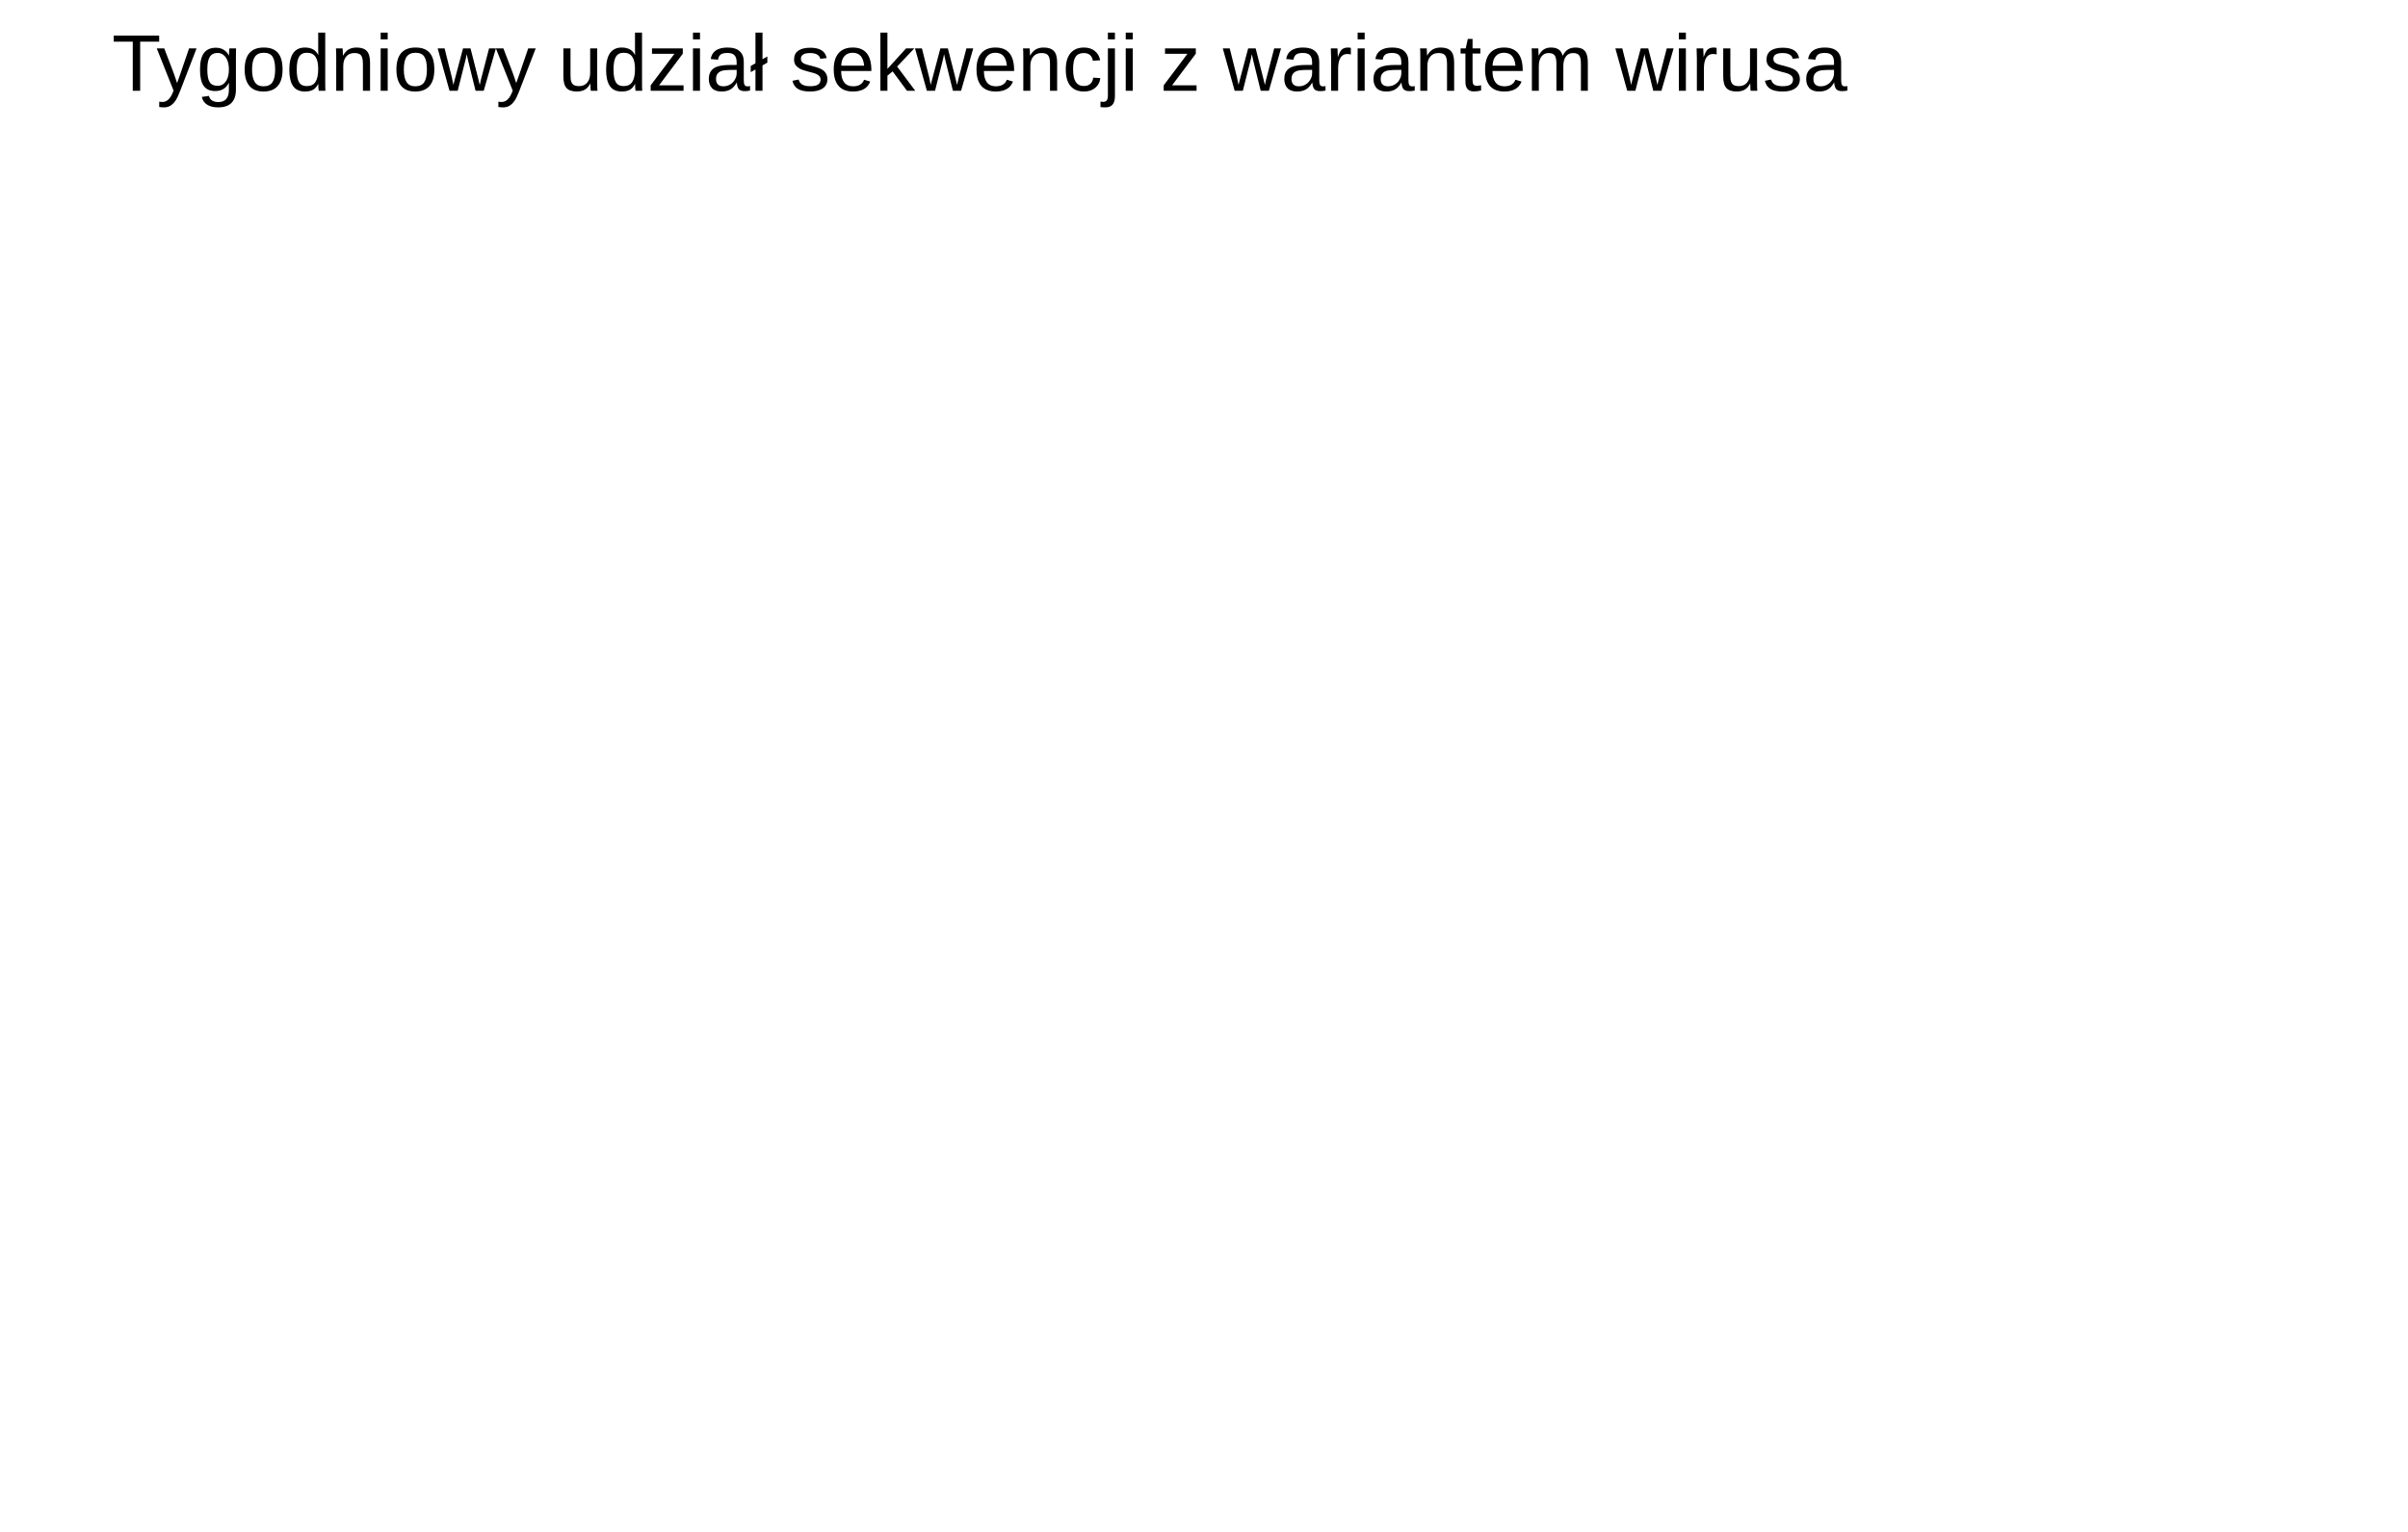
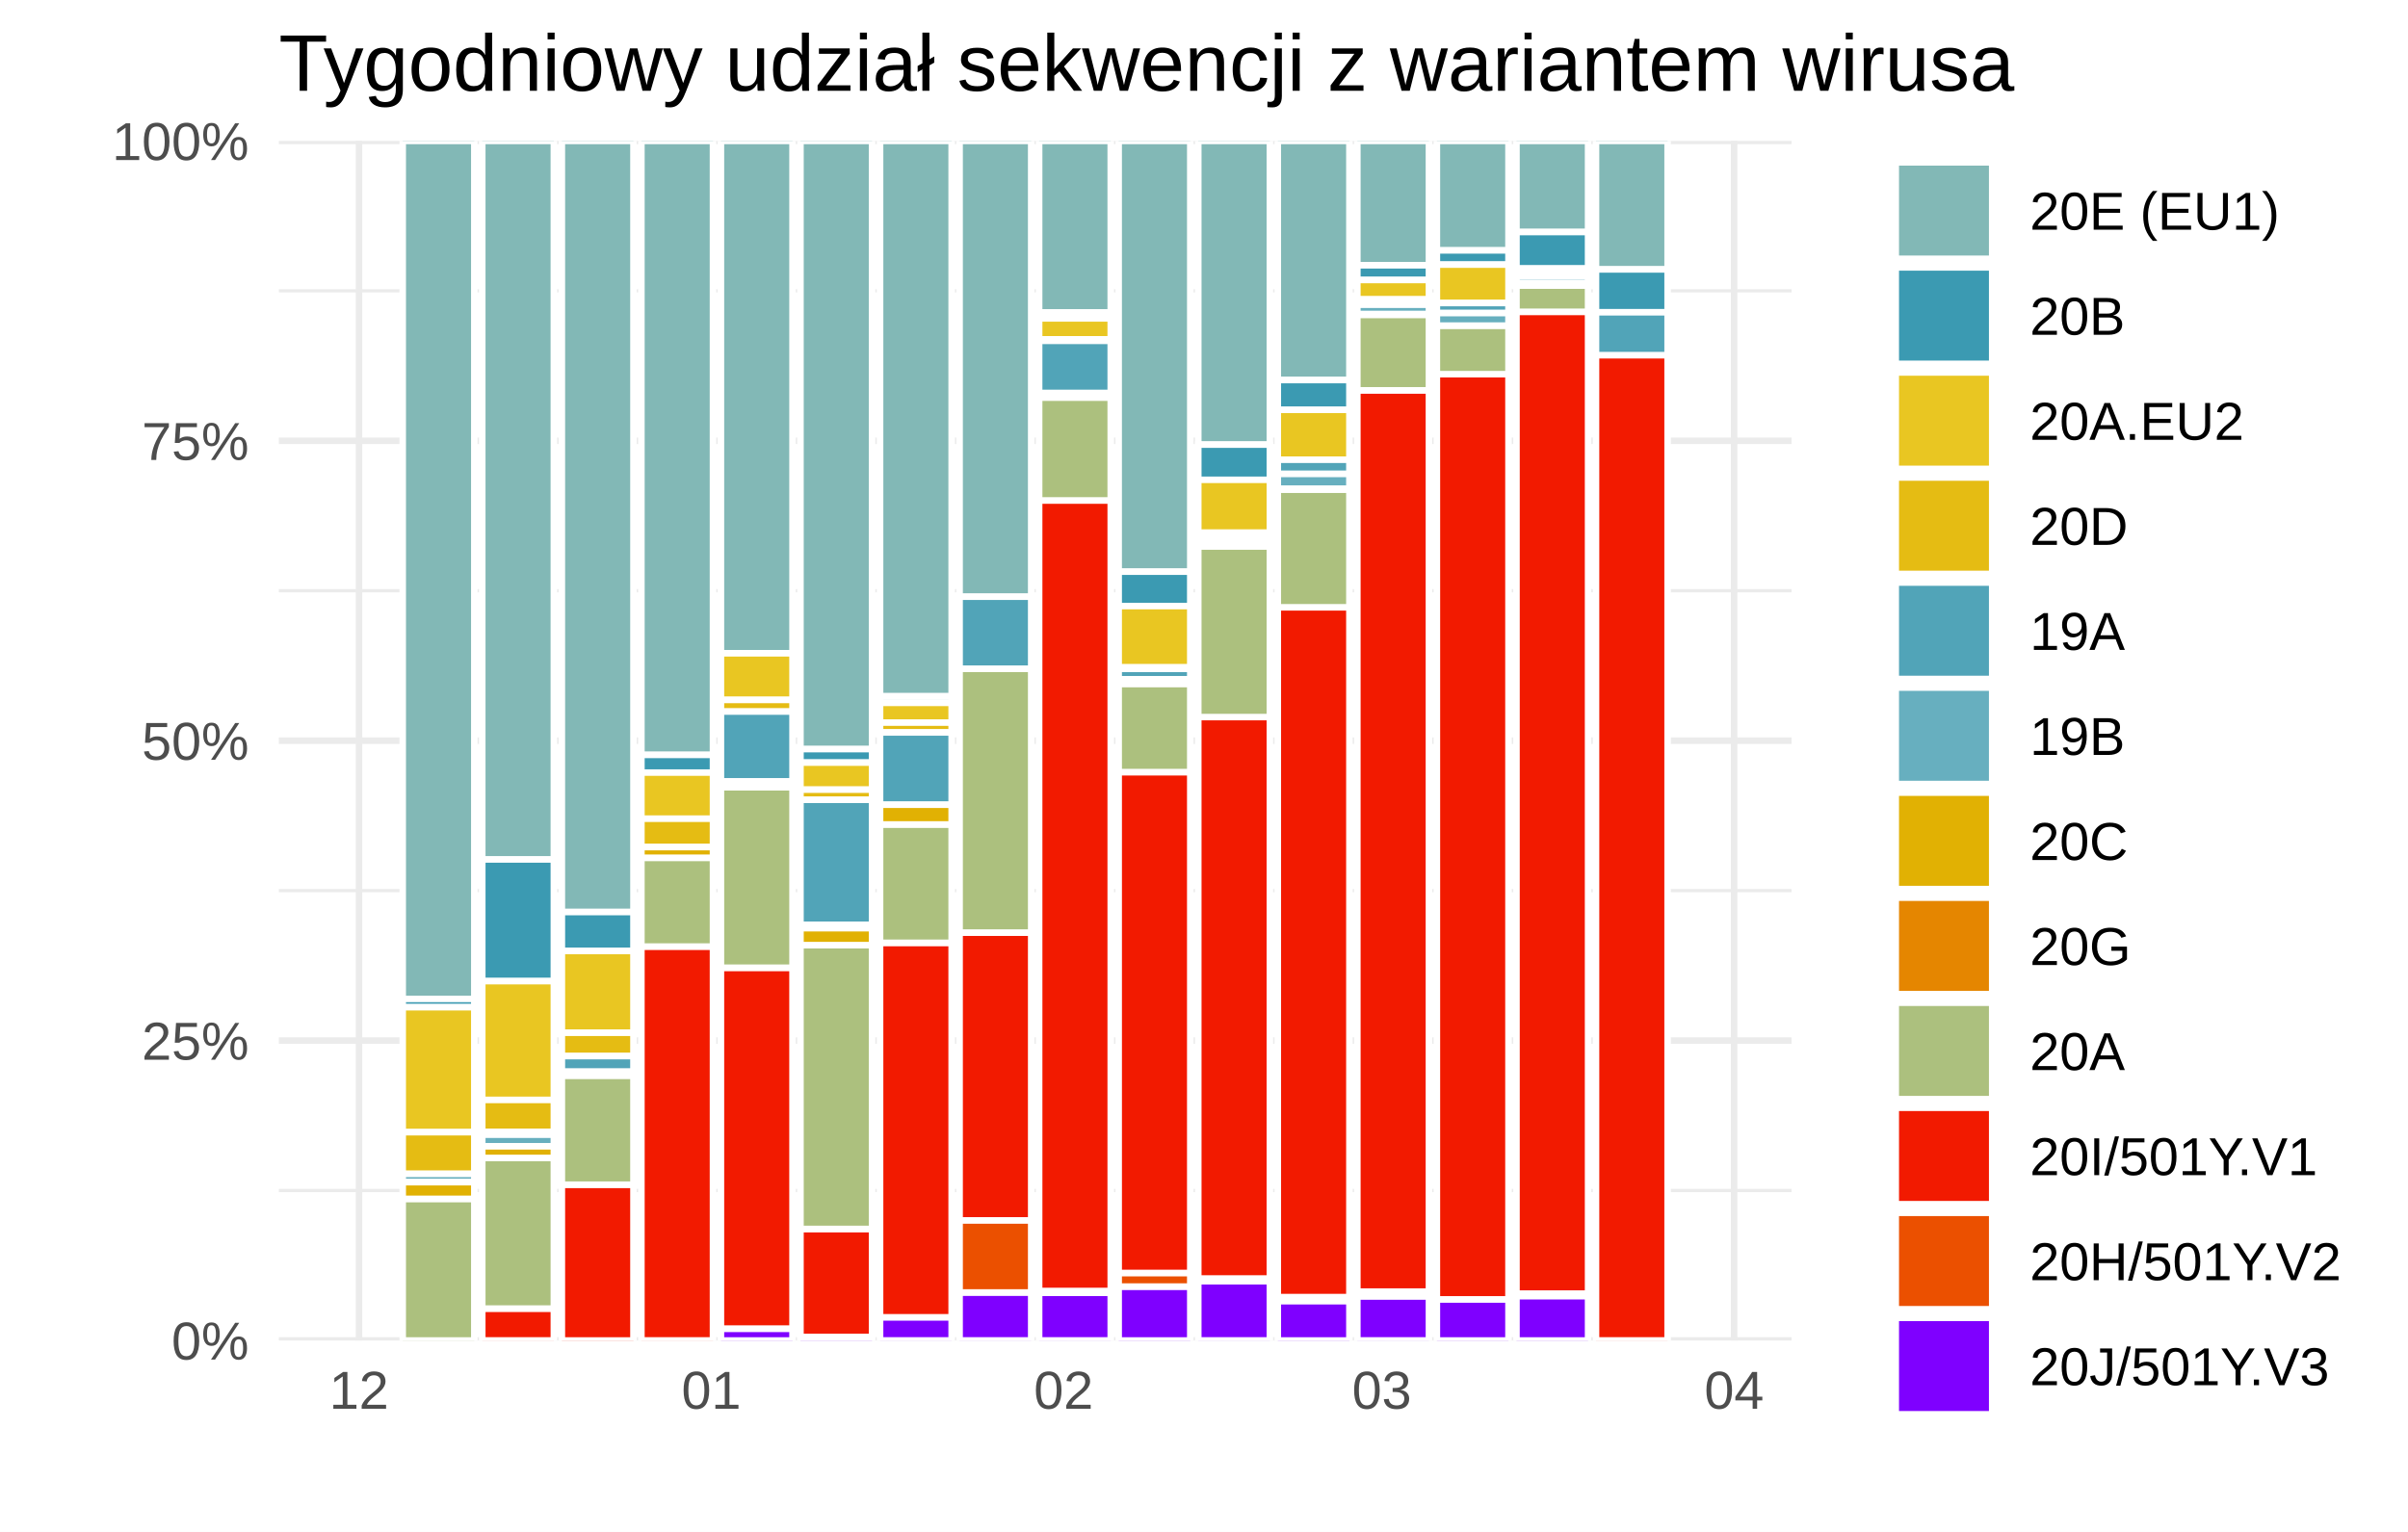
<svg xmlns="http://www.w3.org/2000/svg" class="svglite" width="396.00pt" height="252.00pt" viewBox="0 0 396.00 252.00">
  <defs>
    <style type="text/css">
    .svglite line, .svglite polyline, .svglite polygon, .svglite path, .svglite rect, .svglite circle {
      fill: none;
      stroke: #000000;
      stroke-linecap: round;
      stroke-linejoin: round;
      stroke-miterlimit: 10.00;
    }
  </style>
  </defs>
  <rect width="100%" height="100%" style="stroke: none; fill: #FFFFFF;" />
  <defs>
    <clipPath id="cpMC4wMHwzOTYuMDB8MC4wMHwyNTIuMDA=">
      <rect x="0.00" y="0.00" width="396.00" height="252.00" />
    </clipPath>
  </defs>
  <g clip-path="url(#cpMC4wMHwzOTYuMDB8MC4wMHwyNTIuMDA=)">
</g>
  <defs>
-     <clipPath id="cpMTguNDF8MzkwLjUyfDIzLjE4fDIzMy41OQ==">
-       <rect x="18.41" y="23.18" width="372.11" height="210.41" />
+     <clipPath id="cpNDUuODZ8Mjk0LjYyfDIzLjE4fDIyMC41MA==">
+       <rect x="45.86" y="23.18" width="248.76" height="197.33" />
    </clipPath>
  </defs>
-   <g clip-path="url(#cpMTguNDF8MzkwLjUyfDIzLjE4fDIzMy41OQ==)">
- </g>
+   <g clip-path="url(#cpNDUuODZ8Mjk0LjYyfDIzLjE4fDIyMC41MA==)">
+     <polyline points="45.86,195.84 294.62,195.84 " style="stroke-width: 0.53; stroke: #EBEBEB; stroke-linecap: butt;" />
+     <polyline points="45.86,146.51 294.62,146.51 " style="stroke-width: 0.53; stroke: #EBEBEB; stroke-linecap: butt;" />
+     <polyline points="45.86,97.17 294.62,97.17 " style="stroke-width: 0.53; stroke: #EBEBEB; stroke-linecap: butt;" />
+     <polyline points="45.86,47.84 294.62,47.84 " style="stroke-width: 0.53; stroke: #EBEBEB; stroke-linecap: butt;" />
+     <polyline points="88.00,220.50 88.00,23.18 " style="stroke-width: 0.53; stroke: #EBEBEB; stroke-linecap: butt;" />
+     <polyline points="145.94,220.50 145.94,23.18 " style="stroke-width: 0.53; stroke: #EBEBEB; stroke-linecap: butt;" />
+     <polyline points="201.08,220.50 201.08,23.18 " style="stroke-width: 0.53; stroke: #EBEBEB; stroke-linecap: butt;" />
+     <polyline points="256.21,220.50 256.21,23.18 " style="stroke-width: 0.53; stroke: #EBEBEB; stroke-linecap: butt;" />
+     <polyline points="45.86,220.50 294.62,220.50 " style="stroke-width: 1.07; stroke: #EBEBEB; stroke-linecap: butt;" />
+     <polyline points="45.86,171.17 294.62,171.17 " style="stroke-width: 1.07; stroke: #EBEBEB; stroke-linecap: butt;" />
+     <polyline points="45.86,121.84 294.62,121.84 " style="stroke-width: 1.07; stroke: #EBEBEB; stroke-linecap: butt;" />
+     <polyline points="45.86,72.51 294.62,72.51 " style="stroke-width: 1.07; stroke: #EBEBEB; stroke-linecap: butt;" />
+     <polyline points="45.86,23.18 294.62,23.18 " style="stroke-width: 1.07; stroke: #EBEBEB; stroke-linecap: butt;" />
+     <polyline points="59.04,220.50 59.04,23.18 " style="stroke-width: 1.07; stroke: #EBEBEB; stroke-linecap: butt;" />
+     <polyline points="116.97,220.50 116.97,23.18 " style="stroke-width: 1.07; stroke: #EBEBEB; stroke-linecap: butt;" />
+     <polyline points="174.91,220.50 174.91,23.18 " style="stroke-width: 1.07; stroke: #EBEBEB; stroke-linecap: butt;" />
+     <polyline points="227.24,220.50 227.24,23.18 " style="stroke-width: 1.07; stroke: #EBEBEB; stroke-linecap: butt;" />
+     <polyline points="285.18,220.50 285.18,23.18 " style="stroke-width: 1.07; stroke: #EBEBEB; stroke-linecap: butt;" />
+     <rect x="66.23" y="220.50" width="11.77" height="0.00" style="stroke-width: 1.07; stroke: #FFFFFF; stroke-linecap: square; stroke-linejoin: miter; fill: #F21A00;" />
+     <rect x="79.31" y="215.26" width="11.77" height="5.24" style="stroke-width: 1.07; stroke: #FFFFFF; stroke-linecap: square; stroke-linejoin: miter; fill: #F21A00;" />
+     <rect x="92.40" y="194.88" width="11.77" height="25.63" style="stroke-width: 1.07; stroke: #FFFFFF; stroke-linecap: square; stroke-linejoin: miter; fill: #F21A00;" />
+     <rect x="105.48" y="155.70" width="11.77" height="64.80" style="stroke-width: 1.07; stroke: #FFFFFF; stroke-linecap: square; stroke-linejoin: miter; fill: #F21A00;" />
+     <rect x="118.56" y="159.20" width="11.77" height="59.39" style="stroke-width: 1.07; stroke: #FFFFFF; stroke-linecap: square; stroke-linejoin: miter; fill: #F21A00;" />
+     <rect x="131.64" y="202.16" width="11.77" height="17.79" style="stroke-width: 1.07; stroke: #FFFFFF; stroke-linecap: square; stroke-linejoin: miter; fill: #F21A00;" />
+     <rect x="144.73" y="155.09" width="11.77" height="61.63" style="stroke-width: 1.07; stroke: #FFFFFF; stroke-linecap: square; stroke-linejoin: miter; fill: #F21A00;" />
+     <rect x="157.81" y="153.41" width="11.77" height="47.36" style="stroke-width: 1.07; stroke: #FFFFFF; stroke-linecap: square; stroke-linejoin: miter; fill: #F21A00;" />
+     <rect x="170.89" y="82.33" width="11.77" height="130.08" style="stroke-width: 1.07; stroke: #FFFFFF; stroke-linecap: square; stroke-linejoin: miter; fill: #F21A00;" />
+     <rect x="183.97" y="127.01" width="11.77" height="82.42" style="stroke-width: 1.07; stroke: #FFFFFF; stroke-linecap: square; stroke-linejoin: miter; fill: #F21A00;" />
+     <rect x="197.06" y="117.95" width="11.77" height="92.40" style="stroke-width: 1.07; stroke: #FFFFFF; stroke-linecap: square; stroke-linejoin: miter; fill: #F21A00;" />
+     <rect x="210.14" y="99.90" width="11.77" height="113.49" style="stroke-width: 1.07; stroke: #FFFFFF; stroke-linecap: square; stroke-linejoin: miter; fill: #F21A00;" />
+     <rect x="223.22" y="64.20" width="11.77" height="148.27" style="stroke-width: 1.07; stroke: #FFFFFF; stroke-linecap: square; stroke-linejoin: miter; fill: #F21A00;" />
+     <rect x="236.30" y="61.54" width="11.77" height="152.22" style="stroke-width: 1.07; stroke: #FFFFFF; stroke-linecap: square; stroke-linejoin: miter; fill: #F21A00;" />
+     <rect x="249.39" y="51.29" width="11.77" height="161.53" style="stroke-width: 1.07; stroke: #FFFFFF; stroke-linecap: square; stroke-linejoin: miter; fill: #F21A00;" />
+     <rect x="262.47" y="58.41" width="11.77" height="162.09" style="stroke-width: 1.07; stroke: #FFFFFF; stroke-linecap: square; stroke-linejoin: miter; fill: #F21A00;" />
+     <rect x="66.23" y="23.18" width="11.77" height="141.14" style="stroke-width: 1.07; stroke: #FFFFFF; stroke-linecap: square; stroke-linejoin: miter; fill: #82B8B6;" />
+     <rect x="79.31" y="23.18" width="11.77" height="118.21" style="stroke-width: 1.07; stroke: #FFFFFF; stroke-linecap: square; stroke-linejoin: miter; fill: #82B8B6;" />
+     <rect x="92.40" y="23.18" width="11.77" height="126.85" style="stroke-width: 1.07; stroke: #FFFFFF; stroke-linecap: square; stroke-linejoin: miter; fill: #82B8B6;" />
+     <rect x="105.48" y="23.18" width="11.77" height="101.00" style="stroke-width: 1.07; stroke: #FFFFFF; stroke-linecap: square; stroke-linejoin: miter; fill: #82B8B6;" />
+     <rect x="118.56" y="23.18" width="11.77" height="84.29" style="stroke-width: 1.07; stroke: #FFFFFF; stroke-linecap: square; stroke-linejoin: miter; fill: #82B8B6;" />
+     <rect x="131.64" y="23.18" width="11.77" height="100.05" style="stroke-width: 1.07; stroke: #FFFFFF; stroke-linecap: square; stroke-linejoin: miter; fill: #82B8B6;" />
+     <rect x="144.73" y="23.18" width="11.77" height="91.36" style="stroke-width: 1.07; stroke: #FFFFFF; stroke-linecap: square; stroke-linejoin: miter; fill: #82B8B6;" />
+     <rect x="157.81" y="23.18" width="11.77" height="74.98" style="stroke-width: 1.07; stroke: #FFFFFF; stroke-linecap: square; stroke-linejoin: miter; fill: #82B8B6;" />
+     <rect x="170.89" y="23.18" width="11.77" height="28.22" style="stroke-width: 1.07; stroke: #FFFFFF; stroke-linecap: square; stroke-linejoin: miter; fill: #82B8B6;" />
+     <rect x="183.97" y="23.18" width="11.77" height="70.86" style="stroke-width: 1.07; stroke: #FFFFFF; stroke-linecap: square; stroke-linejoin: miter; fill: #82B8B6;" />
+     <rect x="197.06" y="23.18" width="11.77" height="49.96" style="stroke-width: 1.07; stroke: #FFFFFF; stroke-linecap: square; stroke-linejoin: miter; fill: #82B8B6;" />
+     <rect x="210.14" y="23.18" width="11.77" height="39.34" style="stroke-width: 1.07; stroke: #FFFFFF; stroke-linecap: square; stroke-linejoin: miter; fill: #82B8B6;" />
+     <rect x="223.22" y="23.18" width="11.77" height="20.46" style="stroke-width: 1.07; stroke: #FFFFFF; stroke-linecap: square; stroke-linejoin: miter; fill: #82B8B6;" />
+     <rect x="236.30" y="23.18" width="11.77" height="18.01" style="stroke-width: 1.07; stroke: #FFFFFF; stroke-linecap: square; stroke-linejoin: miter; fill: #82B8B6;" />
+     <rect x="249.39" y="23.18" width="11.77" height="14.99" style="stroke-width: 1.07; stroke: #FFFFFF; stroke-linecap: square; stroke-linejoin: miter; fill: #82B8B6;" />
+     <rect x="262.47" y="23.18" width="11.77" height="21.14" style="stroke-width: 1.07; stroke: #FFFFFF; stroke-linecap: square; stroke-linejoin: miter; fill: #82B8B6;" />
+     <rect x="66.23" y="197.21" width="11.77" height="23.30" style="stroke-width: 1.07; stroke: #FFFFFF; stroke-linecap: square; stroke-linejoin: miter; fill: #ACC07E;" />
+     <rect x="79.31" y="190.48" width="11.77" height="24.78" style="stroke-width: 1.07; stroke: #FFFFFF; stroke-linecap: square; stroke-linejoin: miter; fill: #ACC07E;" />
+     <rect x="92.40" y="176.94" width="11.77" height="17.94" style="stroke-width: 1.07; stroke: #FFFFFF; stroke-linecap: square; stroke-linejoin: miter; fill: #ACC07E;" />
+     <rect x="105.48" y="141.11" width="11.77" height="14.60" style="stroke-width: 1.07; stroke: #FFFFFF; stroke-linecap: square; stroke-linejoin: miter; fill: #ACC07E;" />
+     <rect x="118.56" y="129.50" width="11.77" height="29.69" style="stroke-width: 1.07; stroke: #FFFFFF; stroke-linecap: square; stroke-linejoin: miter; fill: #ACC07E;" />
+     <rect x="131.64" y="155.47" width="11.77" height="46.69" style="stroke-width: 1.07; stroke: #FFFFFF; stroke-linecap: square; stroke-linejoin: miter; fill: #ACC07E;" />
+     <rect x="144.73" y="135.63" width="11.77" height="19.46" style="stroke-width: 1.07; stroke: #FFFFFF; stroke-linecap: square; stroke-linejoin: miter; fill: #ACC07E;" />
+     <rect x="157.81" y="110.00" width="11.77" height="43.41" style="stroke-width: 1.07; stroke: #FFFFFF; stroke-linecap: square; stroke-linejoin: miter; fill: #ACC07E;" />
+     <rect x="170.89" y="65.39" width="11.77" height="16.93" style="stroke-width: 1.07; stroke: #FFFFFF; stroke-linecap: square; stroke-linejoin: miter; fill: #ACC07E;" />
+     <rect x="183.97" y="112.49" width="11.77" height="14.52" style="stroke-width: 1.07; stroke: #FFFFFF; stroke-linecap: square; stroke-linejoin: miter; fill: #ACC07E;" />
+     <rect x="197.06" y="89.88" width="11.77" height="28.08" style="stroke-width: 1.07; stroke: #FFFFFF; stroke-linecap: square; stroke-linejoin: miter; fill: #ACC07E;" />
+     <rect x="210.14" y="80.54" width="11.77" height="19.36" style="stroke-width: 1.07; stroke: #FFFFFF; stroke-linecap: square; stroke-linejoin: miter; fill: #ACC07E;" />
+     <rect x="223.22" y="51.78" width="11.77" height="12.43" style="stroke-width: 1.07; stroke: #FFFFFF; stroke-linecap: square; stroke-linejoin: miter; fill: #ACC07E;" />
+     <rect x="236.30" y="53.57" width="11.77" height="7.98" style="stroke-width: 1.07; stroke: #FFFFFF; stroke-linecap: square; stroke-linejoin: miter; fill: #ACC07E;" />
+     <rect x="249.39" y="46.98" width="11.77" height="4.31" style="stroke-width: 1.07; stroke: #FFFFFF; stroke-linecap: square; stroke-linejoin: miter; fill: #ACC07E;" />
+     <rect x="262.47" y="58.41" width="11.77" height="0.00" style="stroke-width: 1.07; stroke: #FFFFFF; stroke-linecap: square; stroke-linejoin: miter; fill: #ACC07E;" />
+     <rect x="66.23" y="164.32" width="11.77" height="1.37" style="stroke-width: 1.07; stroke: #FFFFFF; stroke-linecap: square; stroke-linejoin: miter; fill: #3B9AB2;" />
+     <rect x="79.31" y="141.38" width="11.77" height="20.02" style="stroke-width: 1.07; stroke: #FFFFFF; stroke-linecap: square; stroke-linejoin: miter; fill: #3B9AB2;" />
+     <rect x="92.40" y="150.03" width="11.77" height="6.41" style="stroke-width: 1.07; stroke: #FFFFFF; stroke-linecap: square; stroke-linejoin: miter; fill: #3B9AB2;" />
+     <rect x="105.48" y="124.18" width="11.77" height="2.92" style="stroke-width: 1.07; stroke: #FFFFFF; stroke-linecap: square; stroke-linejoin: miter; fill: #3B9AB2;" />
+     <rect x="118.56" y="107.47" width="11.77" height="0.00" style="stroke-width: 1.07; stroke: #FFFFFF; stroke-linecap: square; stroke-linejoin: miter; fill: #3B9AB2;" />
+     <rect x="131.64" y="123.23" width="11.77" height="2.22" style="stroke-width: 1.07; stroke: #FFFFFF; stroke-linecap: square; stroke-linejoin: miter; fill: #3B9AB2;" />
+     <rect x="144.73" y="114.54" width="11.77" height="1.08" style="stroke-width: 1.07; stroke: #FFFFFF; stroke-linecap: square; stroke-linejoin: miter; fill: #3B9AB2;" />
+     <rect x="157.81" y="98.16" width="11.77" height="0.00" style="stroke-width: 1.07; stroke: #FFFFFF; stroke-linecap: square; stroke-linejoin: miter; fill: #3B9AB2;" />
+     <rect x="170.89" y="51.40" width="11.77" height="0.98" style="stroke-width: 1.07; stroke: #FFFFFF; stroke-linecap: square; stroke-linejoin: miter; fill: #3B9AB2;" />
+     <rect x="183.97" y="94.04" width="11.77" height="5.66" style="stroke-width: 1.07; stroke: #FFFFFF; stroke-linecap: square; stroke-linejoin: miter; fill: #3B9AB2;" />
+     <rect x="197.06" y="73.14" width="11.77" height="5.80" style="stroke-width: 1.07; stroke: #FFFFFF; stroke-linecap: square; stroke-linejoin: miter; fill: #3B9AB2;" />
+     <rect x="210.14" y="62.52" width="11.77" height="4.90" style="stroke-width: 1.07; stroke: #FFFFFF; stroke-linecap: square; stroke-linejoin: miter; fill: #3B9AB2;" />
+     <rect x="223.22" y="43.64" width="11.77" height="2.42" style="stroke-width: 1.07; stroke: #FFFFFF; stroke-linecap: square; stroke-linejoin: miter; fill: #3B9AB2;" />
+     <rect x="236.30" y="41.19" width="11.77" height="2.34" style="stroke-width: 1.07; stroke: #FFFFFF; stroke-linecap: square; stroke-linejoin: miter; fill: #3B9AB2;" />
+     <rect x="249.39" y="38.17" width="11.77" height="6.00" style="stroke-width: 1.07; stroke: #FFFFFF; stroke-linecap: square; stroke-linejoin: miter; fill: #3B9AB2;" />
+     <rect x="262.47" y="44.32" width="11.77" height="7.05" style="stroke-width: 1.07; stroke: #FFFFFF; stroke-linecap: square; stroke-linejoin: miter; fill: #3B9AB2;" />
+     <rect x="66.23" y="165.69" width="11.77" height="20.55" style="stroke-width: 1.07; stroke: #FFFFFF; stroke-linecap: square; stroke-linejoin: miter; fill: #E9C622;" />
+     <rect x="79.31" y="161.40" width="11.77" height="19.54" style="stroke-width: 1.07; stroke: #FFFFFF; stroke-linecap: square; stroke-linejoin: miter; fill: #E9C622;" />
+     <rect x="92.40" y="156.44" width="11.77" height="13.45" style="stroke-width: 1.07; stroke: #FFFFFF; stroke-linecap: square; stroke-linejoin: miter; fill: #E9C622;" />
+     <rect x="105.48" y="127.09" width="11.77" height="7.59" style="stroke-width: 1.07; stroke: #FFFFFF; stroke-linecap: square; stroke-linejoin: miter; fill: #E9C622;" />
+     <rect x="118.56" y="107.47" width="11.77" height="7.66" style="stroke-width: 1.07; stroke: #FFFFFF; stroke-linecap: square; stroke-linejoin: miter; fill: #E9C622;" />
+     <rect x="131.64" y="125.45" width="11.77" height="4.45" style="stroke-width: 1.07; stroke: #FFFFFF; stroke-linecap: square; stroke-linejoin: miter; fill: #E9C622;" />
+     <rect x="144.73" y="115.62" width="11.77" height="3.24" style="stroke-width: 1.07; stroke: #FFFFFF; stroke-linecap: square; stroke-linejoin: miter; fill: #E9C622;" />
+     <rect x="157.81" y="98.16" width="11.77" height="0.00" style="stroke-width: 1.07; stroke: #FFFFFF; stroke-linecap: square; stroke-linejoin: miter; fill: #E9C622;" />
+     <rect x="170.89" y="52.38" width="11.77" height="3.44" style="stroke-width: 1.07; stroke: #FFFFFF; stroke-linecap: square; stroke-linejoin: miter; fill: #E9C622;" />
+     <rect x="183.97" y="99.70" width="11.77" height="10.09" style="stroke-width: 1.07; stroke: #FFFFFF; stroke-linecap: square; stroke-linejoin: miter; fill: #E9C622;" />
+     <rect x="197.06" y="78.93" width="11.77" height="8.70" style="stroke-width: 1.07; stroke: #FFFFFF; stroke-linecap: square; stroke-linejoin: miter; fill: #E9C622;" />
+     <rect x="210.14" y="67.42" width="11.77" height="8.21" style="stroke-width: 1.07; stroke: #FFFFFF; stroke-linecap: square; stroke-linejoin: miter; fill: #E9C622;" />
+     <rect x="223.22" y="46.06" width="11.77" height="3.19" style="stroke-width: 1.07; stroke: #FFFFFF; stroke-linecap: square; stroke-linejoin: miter; fill: #E9C622;" />
+     <rect x="236.30" y="43.53" width="11.77" height="6.33" style="stroke-width: 1.07; stroke: #FFFFFF; stroke-linecap: square; stroke-linejoin: miter; fill: #E9C622;" />
+     <rect x="249.39" y="44.17" width="11.77" height="0.94" style="stroke-width: 1.07; stroke: #FFFFFF; stroke-linecap: square; stroke-linejoin: miter; fill: #E9C622;" />
+     <rect x="262.47" y="51.37" width="11.77" height="0.00" style="stroke-width: 1.07; stroke: #FFFFFF; stroke-linecap: square; stroke-linejoin: miter; fill: #E9C622;" />
+     <rect x="66.23" y="186.25" width="11.77" height="6.85" style="stroke-width: 1.07; stroke: #FFFFFF; stroke-linecap: square; stroke-linejoin: miter; fill: #E5BC13;" />
+     <rect x="79.31" y="180.94" width="11.77" height="5.24" style="stroke-width: 1.07; stroke: #FFFFFF; stroke-linecap: square; stroke-linejoin: miter; fill: #E5BC13;" />
+     <rect x="92.40" y="169.89" width="11.77" height="3.84" style="stroke-width: 1.07; stroke: #FFFFFF; stroke-linecap: square; stroke-linejoin: miter; fill: #E5BC13;" />
+     <rect x="105.48" y="134.68" width="11.77" height="4.67" style="stroke-width: 1.07; stroke: #FFFFFF; stroke-linecap: square; stroke-linejoin: miter; fill: #E5BC13;" />
+     <rect x="118.56" y="115.14" width="11.77" height="1.92" style="stroke-width: 1.07; stroke: #FFFFFF; stroke-linecap: square; stroke-linejoin: miter; fill: #E5BC13;" />
+     <rect x="131.64" y="129.90" width="11.77" height="1.67" style="stroke-width: 1.07; stroke: #FFFFFF; stroke-linecap: square; stroke-linejoin: miter; fill: #E5BC13;" />
+     <rect x="144.73" y="118.87" width="11.77" height="1.62" style="stroke-width: 1.07; stroke: #FFFFFF; stroke-linecap: square; stroke-linejoin: miter; fill: #E5BC13;" />
+     <rect x="157.81" y="98.16" width="11.77" height="0.00" style="stroke-width: 1.07; stroke: #FFFFFF; stroke-linecap: square; stroke-linejoin: miter; fill: #E5BC13;" />
+     <rect x="170.89" y="55.82" width="11.77" height="0.25" style="stroke-width: 1.07; stroke: #FFFFFF; stroke-linecap: square; stroke-linejoin: miter; fill: #E5BC13;" />
+     <rect x="183.97" y="109.78" width="11.77" height="0.25" style="stroke-width: 1.07; stroke: #FFFFFF; stroke-linecap: square; stroke-linejoin: miter; fill: #E5BC13;" />
+     <rect x="197.06" y="87.63" width="11.77" height="0.00" style="stroke-width: 1.07; stroke: #FFFFFF; stroke-linecap: square; stroke-linejoin: miter; fill: #E5BC13;" />
+     <rect x="210.14" y="75.63" width="11.77" height="0.00" style="stroke-width: 1.07; stroke: #FFFFFF; stroke-linecap: square; stroke-linejoin: miter; fill: #E5BC13;" />
+     <rect x="223.22" y="49.25" width="11.77" height="0.00" style="stroke-width: 1.07; stroke: #FFFFFF; stroke-linecap: square; stroke-linejoin: miter; fill: #E5BC13;" />
+     <rect x="236.30" y="49.85" width="11.77" height="0.00" style="stroke-width: 1.07; stroke: #FFFFFF; stroke-linecap: square; stroke-linejoin: miter; fill: #E5BC13;" />
+     <rect x="249.39" y="45.10" width="11.77" height="0.37" style="stroke-width: 1.07; stroke: #FFFFFF; stroke-linecap: square; stroke-linejoin: miter; fill: #E5BC13;" />
+     <rect x="262.47" y="51.37" width="11.77" height="0.00" style="stroke-width: 1.07; stroke: #FFFFFF; stroke-linecap: square; stroke-linejoin: miter; fill: #E5BC13;" />
+     <rect x="66.23" y="193.10" width="11.77" height="0.00" style="stroke-width: 1.07; stroke: #FFFFFF; stroke-linecap: square; stroke-linejoin: miter; fill: #51A4B8;" />
+     <rect x="79.31" y="186.19" width="11.77" height="0.48" style="stroke-width: 1.07; stroke: #FFFFFF; stroke-linecap: square; stroke-linejoin: miter; fill: #51A4B8;" />
+     <rect x="92.40" y="173.73" width="11.77" height="2.56" style="stroke-width: 1.07; stroke: #FFFFFF; stroke-linecap: square; stroke-linejoin: miter; fill: #51A4B8;" />
+     <rect x="105.48" y="139.35" width="11.77" height="0.00" style="stroke-width: 1.07; stroke: #FFFFFF; stroke-linecap: square; stroke-linejoin: miter; fill: #51A4B8;" />
+     <rect x="118.56" y="117.05" width="11.77" height="11.49" style="stroke-width: 1.07; stroke: #FFFFFF; stroke-linecap: square; stroke-linejoin: miter; fill: #51A4B8;" />
+     <rect x="131.64" y="131.57" width="11.77" height="20.57" style="stroke-width: 1.07; stroke: #FFFFFF; stroke-linecap: square; stroke-linejoin: miter; fill: #51A4B8;" />
+     <rect x="144.73" y="120.49" width="11.77" height="11.89" style="stroke-width: 1.07; stroke: #FFFFFF; stroke-linecap: square; stroke-linejoin: miter; fill: #51A4B8;" />
+     <rect x="157.81" y="98.16" width="11.77" height="11.84" style="stroke-width: 1.07; stroke: #FFFFFF; stroke-linecap: square; stroke-linejoin: miter; fill: #51A4B8;" />
+     <rect x="170.89" y="56.07" width="11.77" height="8.59" style="stroke-width: 1.07; stroke: #FFFFFF; stroke-linecap: square; stroke-linejoin: miter; fill: #51A4B8;" />
+     <rect x="183.97" y="110.03" width="11.77" height="1.72" style="stroke-width: 1.07; stroke: #FFFFFF; stroke-linecap: square; stroke-linejoin: miter; fill: #51A4B8;" />
+     <rect x="197.06" y="87.63" width="11.77" height="1.05" style="stroke-width: 1.07; stroke: #FFFFFF; stroke-linecap: square; stroke-linejoin: miter; fill: #51A4B8;" />
+     <rect x="210.14" y="75.63" width="11.77" height="2.33" style="stroke-width: 1.07; stroke: #FFFFFF; stroke-linecap: square; stroke-linejoin: miter; fill: #51A4B8;" />
+     <rect x="223.22" y="49.25" width="11.77" height="0.88" style="stroke-width: 1.07; stroke: #FFFFFF; stroke-linecap: square; stroke-linejoin: miter; fill: #51A4B8;" />
+     <rect x="236.30" y="49.85" width="11.77" height="1.65" style="stroke-width: 1.07; stroke: #FFFFFF; stroke-linecap: square; stroke-linejoin: miter; fill: #51A4B8;" />
+     <rect x="249.39" y="45.48" width="11.77" height="1.12" style="stroke-width: 1.07; stroke: #FFFFFF; stroke-linecap: square; stroke-linejoin: miter; fill: #51A4B8;" />
+     <rect x="262.47" y="51.37" width="11.77" height="7.05" style="stroke-width: 1.07; stroke: #FFFFFF; stroke-linecap: square; stroke-linejoin: miter; fill: #51A4B8;" />
+     <rect x="66.23" y="220.50" width="11.77" height="0.00" style="stroke-width: 1.07; stroke: #FFFFFF; stroke-linecap: square; stroke-linejoin: miter; fill: #7F00FF;" />
+     <rect x="79.31" y="220.50" width="11.77" height="0.00" style="stroke-width: 1.07; stroke: #FFFFFF; stroke-linecap: square; stroke-linejoin: miter; fill: #7F00FF;" />
+     <rect x="92.40" y="220.50" width="11.77" height="0.00" style="stroke-width: 1.07; stroke: #FFFFFF; stroke-linecap: square; stroke-linejoin: miter; fill: #7F00FF;" />
+     <rect x="105.48" y="220.50" width="11.77" height="0.00" style="stroke-width: 1.07; stroke: #FFFFFF; stroke-linecap: square; stroke-linejoin: miter; fill: #7F00FF;" />
+     <rect x="118.56" y="218.59" width="11.77" height="1.92" style="stroke-width: 1.07; stroke: #FFFFFF; stroke-linecap: square; stroke-linejoin: miter; fill: #7F00FF;" />
+     <rect x="131.64" y="219.95" width="11.77" height="0.56" style="stroke-width: 1.07; stroke: #FFFFFF; stroke-linecap: square; stroke-linejoin: miter; fill: #7F00FF;" />
+     <rect x="144.73" y="216.72" width="11.77" height="3.78" style="stroke-width: 1.07; stroke: #FFFFFF; stroke-linecap: square; stroke-linejoin: miter; fill: #7F00FF;" />
+     <rect x="157.81" y="212.61" width="11.77" height="7.89" style="stroke-width: 1.07; stroke: #FFFFFF; stroke-linecap: square; stroke-linejoin: miter; fill: #7F00FF;" />
+     <rect x="170.89" y="212.65" width="11.77" height="7.85" style="stroke-width: 1.07; stroke: #FFFFFF; stroke-linecap: square; stroke-linejoin: miter; fill: #7F00FF;" />
+     <rect x="183.97" y="211.65" width="11.77" height="8.86" style="stroke-width: 1.07; stroke: #FFFFFF; stroke-linecap: square; stroke-linejoin: miter; fill: #7F00FF;" />
+     <rect x="197.06" y="210.75" width="11.77" height="9.75" style="stroke-width: 1.07; stroke: #FFFFFF; stroke-linecap: square; stroke-linejoin: miter; fill: #7F00FF;" />
+     <rect x="210.14" y="214.01" width="11.77" height="6.50" style="stroke-width: 1.07; stroke: #FFFFFF; stroke-linecap: square; stroke-linejoin: miter; fill: #7F00FF;" />
+     <rect x="223.22" y="213.24" width="11.77" height="7.26" style="stroke-width: 1.07; stroke: #FFFFFF; stroke-linecap: square; stroke-linejoin: miter; fill: #7F00FF;" />
+     <rect x="236.30" y="213.77" width="11.77" height="6.74" style="stroke-width: 1.07; stroke: #FFFFFF; stroke-linecap: square; stroke-linejoin: miter; fill: #7F00FF;" />
+     <rect x="249.39" y="213.20" width="11.77" height="7.31" style="stroke-width: 1.07; stroke: #FFFFFF; stroke-linecap: square; stroke-linejoin: miter; fill: #7F00FF;" />
+     <rect x="262.47" y="220.50" width="11.77" height="0.00" style="stroke-width: 1.07; stroke: #FFFFFF; stroke-linecap: square; stroke-linejoin: miter; fill: #7F00FF;" />
+     <rect x="66.23" y="193.10" width="11.77" height="1.37" style="stroke-width: 1.07; stroke: #FFFFFF; stroke-linecap: square; stroke-linejoin: miter; fill: #67AFBF;" />
+     <rect x="79.31" y="186.66" width="11.77" height="1.91" style="stroke-width: 1.07; stroke: #FFFFFF; stroke-linecap: square; stroke-linejoin: miter; fill: #67AFBF;" />
+     <rect x="92.40" y="176.30" width="11.77" height="0.00" style="stroke-width: 1.07; stroke: #FFFFFF; stroke-linecap: square; stroke-linejoin: miter; fill: #67AFBF;" />
+     <rect x="105.48" y="139.35" width="11.77" height="0.00" style="stroke-width: 1.07; stroke: #FFFFFF; stroke-linecap: square; stroke-linejoin: miter; fill: #67AFBF;" />
+     <rect x="118.56" y="128.55" width="11.77" height="0.00" style="stroke-width: 1.07; stroke: #FFFFFF; stroke-linecap: square; stroke-linejoin: miter; fill: #67AFBF;" />
+     <rect x="131.64" y="152.13" width="11.77" height="0.56" style="stroke-width: 1.07; stroke: #FFFFFF; stroke-linecap: square; stroke-linejoin: miter; fill: #67AFBF;" />
+     <rect x="144.73" y="132.38" width="11.77" height="0.00" style="stroke-width: 1.07; stroke: #FFFFFF; stroke-linecap: square; stroke-linejoin: miter; fill: #67AFBF;" />
+     <rect x="157.81" y="110.00" width="11.77" height="0.00" style="stroke-width: 1.07; stroke: #FFFFFF; stroke-linecap: square; stroke-linejoin: miter; fill: #67AFBF;" />
+     <rect x="170.89" y="64.66" width="11.77" height="0.25" style="stroke-width: 1.07; stroke: #FFFFFF; stroke-linecap: square; stroke-linejoin: miter; fill: #67AFBF;" />
+     <rect x="183.97" y="111.75" width="11.77" height="0.49" style="stroke-width: 1.07; stroke: #FFFFFF; stroke-linecap: square; stroke-linejoin: miter; fill: #67AFBF;" />
+     <rect x="197.06" y="88.69" width="11.77" height="1.05" style="stroke-width: 1.07; stroke: #FFFFFF; stroke-linecap: square; stroke-linejoin: miter; fill: #67AFBF;" />
+     <rect x="210.14" y="77.96" width="11.77" height="2.45" style="stroke-width: 1.07; stroke: #FFFFFF; stroke-linecap: square; stroke-linejoin: miter; fill: #67AFBF;" />
+     <rect x="223.22" y="50.13" width="11.77" height="1.54" style="stroke-width: 1.07; stroke: #FFFFFF; stroke-linecap: square; stroke-linejoin: miter; fill: #67AFBF;" />
+     <rect x="236.30" y="51.50" width="11.77" height="2.06" style="stroke-width: 1.07; stroke: #FFFFFF; stroke-linecap: square; stroke-linejoin: miter; fill: #67AFBF;" />
+     <rect x="249.39" y="46.60" width="11.77" height="0.37" style="stroke-width: 1.07; stroke: #FFFFFF; stroke-linecap: square; stroke-linejoin: miter; fill: #67AFBF;" />
+     <rect x="262.47" y="58.41" width="11.77" height="0.00" style="stroke-width: 1.07; stroke: #FFFFFF; stroke-linecap: square; stroke-linejoin: miter; fill: #67AFBF;" />
+     <rect x="66.23" y="194.47" width="11.77" height="2.74" style="stroke-width: 1.07; stroke: #FFFFFF; stroke-linecap: square; stroke-linejoin: miter; fill: #E1B103;" />
+     <rect x="79.31" y="188.57" width="11.77" height="1.91" style="stroke-width: 1.07; stroke: #FFFFFF; stroke-linecap: square; stroke-linejoin: miter; fill: #E1B103;" />
+     <rect x="92.40" y="176.30" width="11.77" height="0.64" style="stroke-width: 1.07; stroke: #FFFFFF; stroke-linecap: square; stroke-linejoin: miter; fill: #E1B103;" />
+     <rect x="105.48" y="139.35" width="11.77" height="1.75" style="stroke-width: 1.07; stroke: #FFFFFF; stroke-linecap: square; stroke-linejoin: miter; fill: #E1B103;" />
+     <rect x="118.56" y="128.55" width="11.77" height="0.96" style="stroke-width: 1.07; stroke: #FFFFFF; stroke-linecap: square; stroke-linejoin: miter; fill: #E1B103;" />
+     <rect x="131.64" y="152.69" width="11.77" height="2.78" style="stroke-width: 1.07; stroke: #FFFFFF; stroke-linecap: square; stroke-linejoin: miter; fill: #E1B103;" />
+     <rect x="144.73" y="132.38" width="11.77" height="3.24" style="stroke-width: 1.07; stroke: #FFFFFF; stroke-linecap: square; stroke-linejoin: miter; fill: #E1B103;" />
+     <rect x="157.81" y="110.00" width="11.77" height="0.00" style="stroke-width: 1.07; stroke: #FFFFFF; stroke-linecap: square; stroke-linejoin: miter; fill: #E1B103;" />
+     <rect x="170.89" y="64.90" width="11.77" height="0.49" style="stroke-width: 1.07; stroke: #FFFFFF; stroke-linecap: square; stroke-linejoin: miter; fill: #E1B103;" />
+     <rect x="183.97" y="112.24" width="11.77" height="0.00" style="stroke-width: 1.07; stroke: #FFFFFF; stroke-linecap: square; stroke-linejoin: miter; fill: #E1B103;" />
+     <rect x="197.06" y="89.74" width="11.77" height="0.00" style="stroke-width: 1.07; stroke: #FFFFFF; stroke-linecap: square; stroke-linejoin: miter; fill: #E1B103;" />
+     <rect x="210.14" y="80.41" width="11.77" height="0.12" style="stroke-width: 1.07; stroke: #FFFFFF; stroke-linecap: square; stroke-linejoin: miter; fill: #E1B103;" />
+     <rect x="223.22" y="51.67" width="11.77" height="0.11" style="stroke-width: 1.07; stroke: #FFFFFF; stroke-linecap: square; stroke-linejoin: miter; fill: #E1B103;" />
+     <rect x="236.30" y="53.57" width="11.77" height="0.00" style="stroke-width: 1.07; stroke: #FFFFFF; stroke-linecap: square; stroke-linejoin: miter; fill: #E1B103;" />
+     <rect x="249.39" y="46.98" width="11.77" height="0.00" style="stroke-width: 1.07; stroke: #FFFFFF; stroke-linecap: square; stroke-linejoin: miter; fill: #E1B103;" />
+     <rect x="262.47" y="58.41" width="11.77" height="0.00" style="stroke-width: 1.07; stroke: #FFFFFF; stroke-linecap: square; stroke-linejoin: miter; fill: #E1B103;" />
+     <rect x="66.23" y="220.50" width="11.77" height="0.00" style="stroke-width: 1.07; stroke: #FFFFFF; stroke-linecap: square; stroke-linejoin: miter; fill: #EB5000;" />
+     <rect x="79.31" y="220.50" width="11.77" height="0.00" style="stroke-width: 1.07; stroke: #FFFFFF; stroke-linecap: square; stroke-linejoin: miter; fill: #EB5000;" />
+     <rect x="92.40" y="220.50" width="11.77" height="0.00" style="stroke-width: 1.07; stroke: #FFFFFF; stroke-linecap: square; stroke-linejoin: miter; fill: #EB5000;" />
+     <rect x="105.48" y="220.50" width="11.77" height="0.00" style="stroke-width: 1.07; stroke: #FFFFFF; stroke-linecap: square; stroke-linejoin: miter; fill: #EB5000;" />
+     <rect x="118.56" y="218.59" width="11.77" height="0.00" style="stroke-width: 1.07; stroke: #FFFFFF; stroke-linecap: square; stroke-linejoin: miter; fill: #EB5000;" />
+     <rect x="131.64" y="219.95" width="11.77" height="0.00" style="stroke-width: 1.07; stroke: #FFFFFF; stroke-linecap: square; stroke-linejoin: miter; fill: #EB5000;" />
+     <rect x="144.73" y="216.72" width="11.77" height="0.00" style="stroke-width: 1.07; stroke: #FFFFFF; stroke-linecap: square; stroke-linejoin: miter; fill: #EB5000;" />
+     <rect x="157.81" y="200.77" width="11.77" height="11.84" style="stroke-width: 1.07; stroke: #FFFFFF; stroke-linecap: square; stroke-linejoin: miter; fill: #EB5000;" />
+     <rect x="170.89" y="212.40" width="11.77" height="0.25" style="stroke-width: 1.07; stroke: #FFFFFF; stroke-linecap: square; stroke-linejoin: miter; fill: #EB5000;" />
+     <rect x="183.97" y="209.43" width="11.77" height="2.21" style="stroke-width: 1.07; stroke: #FFFFFF; stroke-linecap: square; stroke-linejoin: miter; fill: #EB5000;" />
+     <rect x="197.06" y="210.35" width="11.77" height="0.40" style="stroke-width: 1.07; stroke: #FFFFFF; stroke-linecap: square; stroke-linejoin: miter; fill: #EB5000;" />
+     <rect x="210.14" y="213.40" width="11.77" height="0.61" style="stroke-width: 1.07; stroke: #FFFFFF; stroke-linecap: square; stroke-linejoin: miter; fill: #EB5000;" />
+     <rect x="223.22" y="212.47" width="11.77" height="0.77" style="stroke-width: 1.07; stroke: #FFFFFF; stroke-linecap: square; stroke-linejoin: miter; fill: #EB5000;" />
+     <rect x="236.30" y="213.77" width="11.77" height="0.00" style="stroke-width: 1.07; stroke: #FFFFFF; stroke-linecap: square; stroke-linejoin: miter; fill: #EB5000;" />
+     <rect x="249.39" y="212.82" width="11.77" height="0.37" style="stroke-width: 1.07; stroke: #FFFFFF; stroke-linecap: square; stroke-linejoin: miter; fill: #EB5000;" />
+     <rect x="262.47" y="220.50" width="11.77" height="0.00" style="stroke-width: 1.07; stroke: #FFFFFF; stroke-linecap: square; stroke-linejoin: miter; fill: #EB5000;" />
+     <rect x="66.23" y="197.21" width="11.77" height="0.00" style="stroke-width: 1.07; stroke: #FFFFFF; stroke-linecap: square; stroke-linejoin: miter; fill: #E58600;" />
+     <rect x="79.31" y="190.48" width="11.77" height="0.00" style="stroke-width: 1.07; stroke: #FFFFFF; stroke-linecap: square; stroke-linejoin: miter; fill: #E58600;" />
+     <rect x="92.40" y="176.94" width="11.77" height="0.00" style="stroke-width: 1.07; stroke: #FFFFFF; stroke-linecap: square; stroke-linejoin: miter; fill: #E58600;" />
+     <rect x="105.48" y="141.11" width="11.77" height="0.00" style="stroke-width: 1.07; stroke: #FFFFFF; stroke-linecap: square; stroke-linejoin: miter; fill: #E58600;" />
+     <rect x="118.56" y="129.50" width="11.77" height="0.00" style="stroke-width: 1.07; stroke: #FFFFFF; stroke-linecap: square; stroke-linejoin: miter; fill: #E58600;" />
+     <rect x="131.64" y="155.47" width="11.77" height="0.00" style="stroke-width: 1.07; stroke: #FFFFFF; stroke-linecap: square; stroke-linejoin: miter; fill: #E58600;" />
+     <rect x="144.73" y="135.63" width="11.77" height="0.00" style="stroke-width: 1.07; stroke: #FFFFFF; stroke-linecap: square; stroke-linejoin: miter; fill: #E58600;" />
+     <rect x="157.81" y="110.00" width="11.77" height="0.00" style="stroke-width: 1.07; stroke: #FFFFFF; stroke-linecap: square; stroke-linejoin: miter; fill: #E58600;" />
+     <rect x="170.89" y="65.39" width="11.77" height="0.00" style="stroke-width: 1.07; stroke: #FFFFFF; stroke-linecap: square; stroke-linejoin: miter; fill: #E58600;" />
+     <rect x="183.97" y="112.24" width="11.77" height="0.25" style="stroke-width: 1.07; stroke: #FFFFFF; stroke-linecap: square; stroke-linejoin: miter; fill: #E58600;" />
+     <rect x="197.06" y="89.74" width="11.77" height="0.13" style="stroke-width: 1.07; stroke: #FFFFFF; stroke-linecap: square; stroke-linejoin: miter; fill: #E58600;" />
+     <rect x="210.14" y="80.54" width="11.77" height="0.00" style="stroke-width: 1.07; stroke: #FFFFFF; stroke-linecap: square; stroke-linejoin: miter; fill: #E58600;" />
+     <rect x="223.22" y="51.78" width="11.77" height="0.00" style="stroke-width: 1.07; stroke: #FFFFFF; stroke-linecap: square; stroke-linejoin: miter; fill: #E58600;" />
+     <rect x="236.30" y="53.57" width="11.77" height="0.00" style="stroke-width: 1.07; stroke: #FFFFFF; stroke-linecap: square; stroke-linejoin: miter; fill: #E58600;" />
+     <rect x="249.39" y="46.98" width="11.77" height="0.00" style="stroke-width: 1.07; stroke: #FFFFFF; stroke-linecap: square; stroke-linejoin: miter; fill: #E58600;" />
+     <rect x="262.47" y="58.41" width="11.77" height="0.00" style="stroke-width: 1.07; stroke: #FFFFFF; stroke-linecap: square; stroke-linejoin: miter; fill: #E58600;" />
+   </g>
  <g clip-path="url(#cpMC4wMHwzOTYuMDB8MC4wMHwyNTIuMDA=)">
-     <text x="18.41" y="14.93" style="font-size: 13.20px; font-family: Arial;" textLength="285.19px" lengthAdjust="spacingAndGlyphs">Tygodniowy udział sekwencji z wariantem wirusa</text>
+     <text x="40.93" y="223.65" text-anchor="end" style="font-size: 8.80px; fill: #4D4D4D; font-family: Arial;" textLength="12.72px" lengthAdjust="spacingAndGlyphs">0%</text>
+     <text x="40.93" y="174.32" text-anchor="end" style="font-size: 8.80px; fill: #4D4D4D; font-family: Arial;" textLength="17.62px" lengthAdjust="spacingAndGlyphs">25%</text>
+     <text x="40.93" y="124.99" text-anchor="end" style="font-size: 8.80px; fill: #4D4D4D; font-family: Arial;" textLength="17.62px" lengthAdjust="spacingAndGlyphs">50%</text>
+     <text x="40.93" y="75.66" text-anchor="end" style="font-size: 8.80px; fill: #4D4D4D; font-family: Arial;" textLength="17.62px" lengthAdjust="spacingAndGlyphs">75%</text>
+     <text x="40.93" y="26.33" text-anchor="end" style="font-size: 8.80px; fill: #4D4D4D; font-family: Arial;" textLength="22.51px" lengthAdjust="spacingAndGlyphs">100%</text>
+     <text x="59.04" y="231.74" text-anchor="middle" style="font-size: 8.80px; fill: #4D4D4D; font-family: Arial;" textLength="9.79px" lengthAdjust="spacingAndGlyphs">12</text>
+     <text x="116.97" y="231.74" text-anchor="middle" style="font-size: 8.80px; fill: #4D4D4D; font-family: Arial;" textLength="9.79px" lengthAdjust="spacingAndGlyphs">01</text>
+     <text x="174.91" y="231.74" text-anchor="middle" style="font-size: 8.80px; fill: #4D4D4D; font-family: Arial;" textLength="9.79px" lengthAdjust="spacingAndGlyphs">02</text>
+     <text x="227.24" y="231.74" text-anchor="middle" style="font-size: 8.80px; fill: #4D4D4D; font-family: Arial;" textLength="9.79px" lengthAdjust="spacingAndGlyphs">03</text>
+     <text x="285.18" y="231.74" text-anchor="middle" style="font-size: 8.80px; fill: #4D4D4D; font-family: Arial;" textLength="9.79px" lengthAdjust="spacingAndGlyphs">04</text>
+     <rect x="311.76" y="26.71" width="15.86" height="15.86" style="stroke-width: 1.07; stroke: #FFFFFF; stroke-linecap: square; stroke-linejoin: miter; fill: #82B8B6;" />
+     <rect x="311.76" y="43.99" width="15.86" height="15.86" style="stroke-width: 1.07; stroke: #FFFFFF; stroke-linecap: square; stroke-linejoin: miter; fill: #3B9AB2;" />
+     <rect x="311.76" y="61.27" width="15.86" height="15.86" style="stroke-width: 1.07; stroke: #FFFFFF; stroke-linecap: square; stroke-linejoin: miter; fill: #E9C622;" />
+     <rect x="311.76" y="78.55" width="15.86" height="15.86" style="stroke-width: 1.07; stroke: #FFFFFF; stroke-linecap: square; stroke-linejoin: miter; fill: #E5BC13;" />
+     <rect x="311.76" y="95.83" width="15.86" height="15.86" style="stroke-width: 1.07; stroke: #FFFFFF; stroke-linecap: square; stroke-linejoin: miter; fill: #51A4B8;" />
+     <rect x="311.76" y="113.11" width="15.86" height="15.86" style="stroke-width: 1.07; stroke: #FFFFFF; stroke-linecap: square; stroke-linejoin: miter; fill: #67AFBF;" />
+     <rect x="311.76" y="130.39" width="15.86" height="15.86" style="stroke-width: 1.07; stroke: #FFFFFF; stroke-linecap: square; stroke-linejoin: miter; fill: #E1B103;" />
+     <rect x="311.76" y="147.67" width="15.86" height="15.86" style="stroke-width: 1.07; stroke: #FFFFFF; stroke-linecap: square; stroke-linejoin: miter; fill: #E58600;" />
+     <rect x="311.76" y="164.95" width="15.86" height="15.86" style="stroke-width: 1.07; stroke: #FFFFFF; stroke-linecap: square; stroke-linejoin: miter; fill: #ACC07E;" />
+     <rect x="311.76" y="182.23" width="15.86" height="15.86" style="stroke-width: 1.07; stroke: #FFFFFF; stroke-linecap: square; stroke-linejoin: miter; fill: #F21A00;" />
+     <rect x="311.76" y="199.51" width="15.86" height="15.86" style="stroke-width: 1.07; stroke: #FFFFFF; stroke-linecap: square; stroke-linejoin: miter; fill: #EB5000;" />
+     <rect x="311.76" y="216.79" width="15.86" height="15.86" style="stroke-width: 1.07; stroke: #FFFFFF; stroke-linecap: square; stroke-linejoin: miter; fill: #7F00FF;" />
+     <text x="333.81" y="37.79" style="font-size: 8.80px; font-family: Arial;" textLength="41.08px" lengthAdjust="spacingAndGlyphs">20E (EU1)</text>
+     <text x="333.81" y="55.07" style="font-size: 8.80px; font-family: Arial;" textLength="15.66px" lengthAdjust="spacingAndGlyphs">20B</text>
+     <text x="333.81" y="72.35" style="font-size: 8.80px; font-family: Arial;" textLength="35.22px" lengthAdjust="spacingAndGlyphs">20A.EU2</text>
+     <text x="333.81" y="89.63" style="font-size: 8.80px; font-family: Arial;" textLength="16.14px" lengthAdjust="spacingAndGlyphs">20D</text>
+     <text x="333.81" y="106.91" style="font-size: 8.80px; font-family: Arial;" textLength="15.66px" lengthAdjust="spacingAndGlyphs">19A</text>
+     <text x="333.81" y="124.19" style="font-size: 8.80px; font-family: Arial;" textLength="15.66px" lengthAdjust="spacingAndGlyphs">19B</text>
+     <text x="333.81" y="141.47" style="font-size: 8.80px; font-family: Arial;" textLength="16.14px" lengthAdjust="spacingAndGlyphs">20C</text>
+     <text x="333.81" y="158.75" style="font-size: 8.80px; font-family: Arial;" textLength="16.64px" lengthAdjust="spacingAndGlyphs">20G</text>
+     <text x="333.81" y="176.03" style="font-size: 8.80px; font-family: Arial;" textLength="15.66px" lengthAdjust="spacingAndGlyphs">20A</text>
+     <text x="333.81" y="193.31" style="font-size: 8.80px; font-family: Arial;" textLength="47.33px" lengthAdjust="spacingAndGlyphs">20I/501Y.V1</text>
+     <text x="333.81" y="210.59" style="font-size: 8.80px; font-family: Arial;" textLength="51.23px" lengthAdjust="spacingAndGlyphs">20H/501Y.V2</text>
+     <text x="333.81" y="227.87" style="font-size: 8.80px; font-family: Arial;" textLength="49.28px" lengthAdjust="spacingAndGlyphs">20J/501Y.V3</text>
+     <text x="45.86" y="14.93" style="font-size: 13.20px; font-family: Arial;" textLength="285.19px" lengthAdjust="spacingAndGlyphs">Tygodniowy udział sekwencji z wariantem wirusa</text>
  </g>
</svg>
